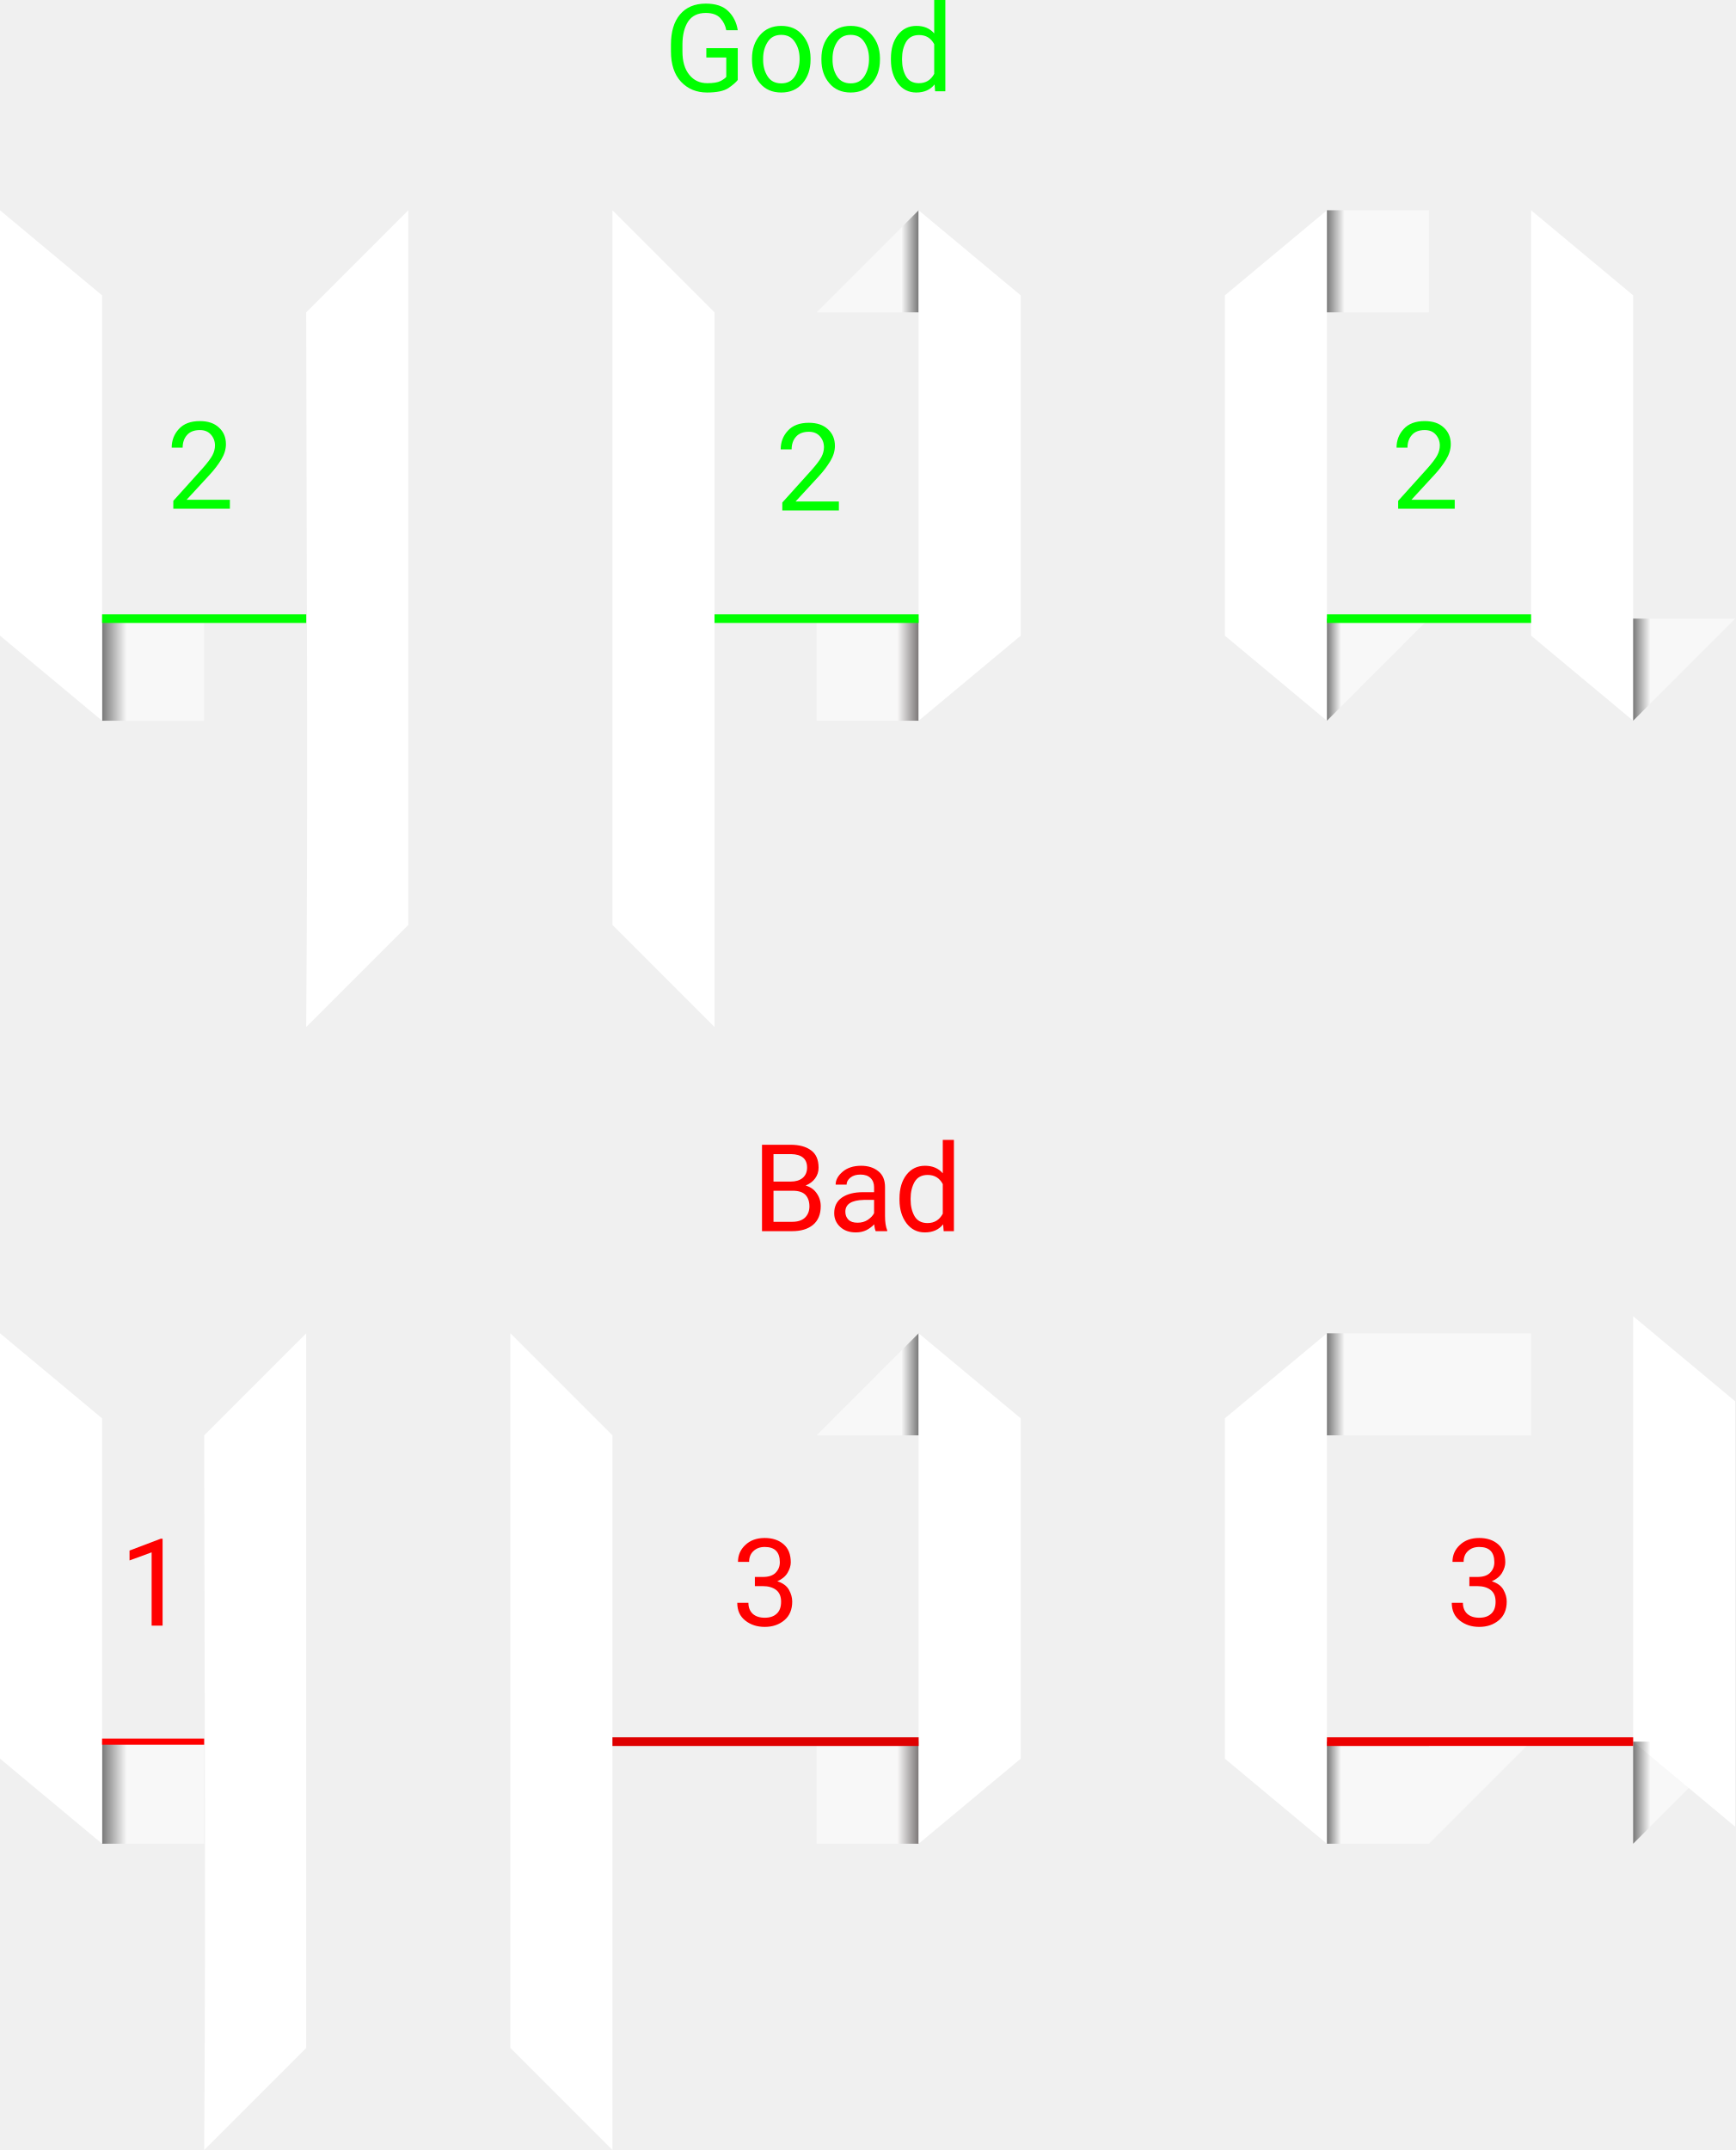
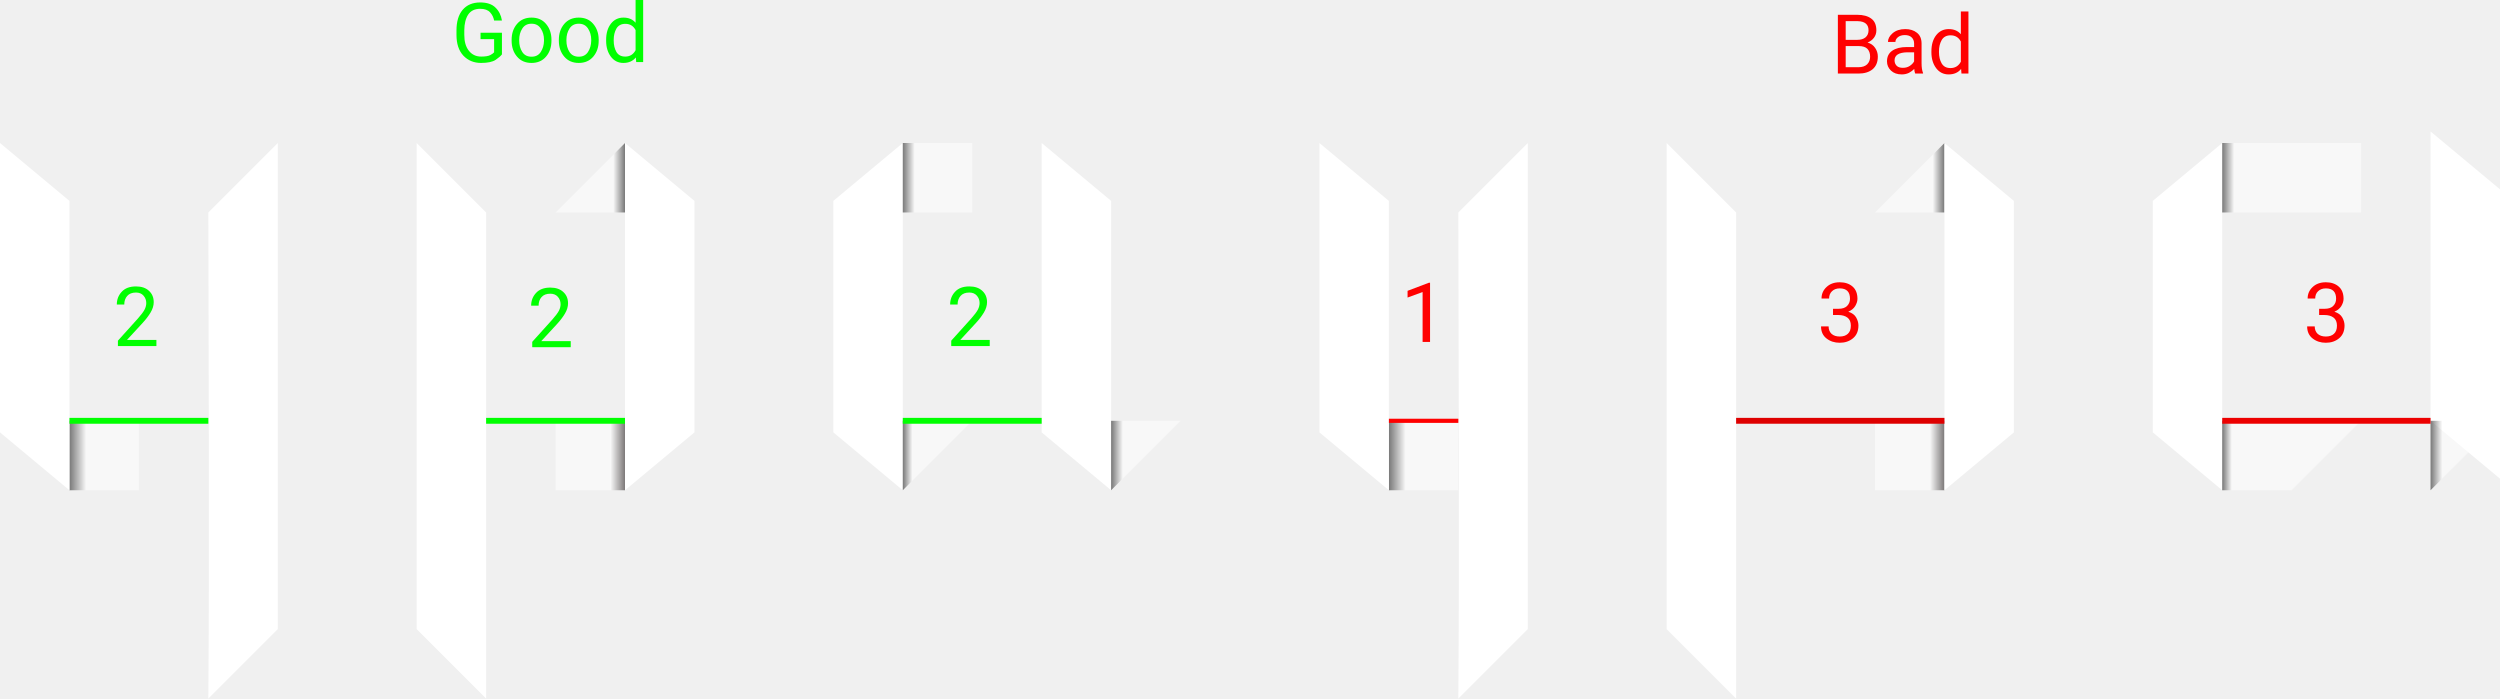
- <svg xmlns="http://www.w3.org/2000/svg" width="150.961mm" height="187.009mm" version="1.1" viewBox="0 0 150.961 187.009" id="svg9003">
+ <svg xmlns="http://www.w3.org/2000/svg" width="319.68mm" height="89.329mm" version="1.1" viewBox="0 0 319.68 89.329" id="svg9003">
  <defs id="defs8948">
-     <linearGradient id="linearGradient6004" x1="241.28" x2="239.76" y1="225.96" y2="225.96" gradientUnits="userSpaceOnUse" gradientTransform="translate(-124.319,-97.68)">
+     <linearGradient id="linearGradient6004" x1="241.28" x2="239.76" y1="225.96" y2="225.96" gradientUnits="userSpaceOnUse" gradientTransform="translate(-124.319,4.5037109e-4)">
      <stop stop-color="#fff" offset="0" id="stop8913" />
      <stop stop-opacity=".978" offset="1" id="stop8915" />
    </linearGradient>
-     <linearGradient id="linearGradient6018" x1="240.984" x2="239.76" y1="270.36" y2="270.36" gradientUnits="userSpaceOnUse" gradientTransform="translate(-124.319,-97.68)">
+     <linearGradient id="linearGradient6018" x1="240.984" x2="239.76" y1="270.36" y2="270.36" gradientUnits="userSpaceOnUse" gradientTransform="translate(-124.319,4.5037109e-4)">
      <stop stop-color="#fff" offset="0" id="stop8918" />
      <stop offset="1" id="stop8920" />
    </linearGradient>
-     <linearGradient id="linearGradient6026" x1="267.897" x2="266.4" y1="270.36" y2="270.36" gradientUnits="userSpaceOnUse" gradientTransform="translate(-124.319,-97.68)">
+     <linearGradient id="linearGradient6026" x1="267.897" x2="266.4" y1="270.36" y2="270.36" gradientUnits="userSpaceOnUse" gradientTransform="translate(-124.319,4.5037109e-4)">
      <stop stop-color="#fff" offset="0" id="stop8923" />
      <stop offset="1" id="stop8925" />
    </linearGradient>
-     <linearGradient id="linearGradient6034" x1="176.11" x2="177.6" y1="225.96" y2="225.96" gradientUnits="userSpaceOnUse" gradientTransform="translate(-97.67899,-97.68044)">
+     <linearGradient id="linearGradient6034" x1="176.11" x2="177.6" y1="225.96" y2="225.96" gradientUnits="userSpaceOnUse" gradientTransform="translate(-97.679,1.6371094e-5)">
      <stop stop-color="#fff" offset="0" id="stop8928" />
      <stop offset="1" id="stop8930" />
    </linearGradient>
-     <linearGradient id="linearGradient6042" x1="175.748" x2="177.6" y1="270.36" y2="270.36" gradientUnits="userSpaceOnUse" gradientTransform="translate(-97.67899,-97.68044)">
+     <linearGradient id="linearGradient6042" x1="175.748" x2="177.6" y1="270.36" y2="270.36" gradientUnits="userSpaceOnUse" gradientTransform="translate(-97.679,1.6371094e-5)">
      <stop stop-color="#fff" offset="0" id="stop8933" />
      <stop stop-color="#080000" offset="1" id="stop8935" />
    </linearGradient>
-     <linearGradient id="linearGradient6050" x1="108.693" x2="106.56" y1="270.36" y2="270.36" gradientUnits="userSpaceOnUse" gradientTransform="translate(-97.67899,-97.68044)">
+     <linearGradient id="linearGradient6050" x1="108.693" x2="106.56" y1="270.36" y2="270.36" gradientUnits="userSpaceOnUse" gradientTransform="translate(-97.679,1.6371094e-5)">
      <stop stop-color="#fff" offset="0" id="stop8938" />
      <stop offset="1" id="stop8940" />
    </linearGradient>
-     <linearGradient id="linearGradient6018-1" x1="240.984" x2="239.76" y1="270.36" y2="270.36" gradientUnits="userSpaceOnUse" gradientTransform="translate(-124.319,4.5341797e-4)">
+     <linearGradient id="linearGradient6018-1" x1="240.984" x2="239.76" y1="270.36" y2="270.36" gradientUnits="userSpaceOnUse" gradientTransform="translate(44.4,4.6737109e-4)">
      <stop stop-color="#fff" offset="0" id="stop8918-5" />
      <stop offset="1" id="stop8920-5" />
    </linearGradient>
-     <linearGradient id="linearGradient6004-4" x1="241.28" x2="239.76" y1="225.96" y2="225.96" gradientUnits="userSpaceOnUse" gradientTransform="translate(-124.319,4.5341797e-4)">
+     <linearGradient id="linearGradient6004-4" x1="241.28" x2="239.76" y1="225.96" y2="225.96" gradientUnits="userSpaceOnUse" gradientTransform="translate(44.4,4.6737109e-4)">
      <stop stop-color="#fff" offset="0" id="stop8913-7" />
      <stop stop-opacity=".978" offset="1" id="stop8915-6" />
    </linearGradient>
-     <linearGradient id="linearGradient6026-5" x1="267.897" x2="266.4" y1="270.36" y2="270.36" gradientUnits="userSpaceOnUse" gradientTransform="translate(-124.319,4.5341797e-4)">
+     <linearGradient id="linearGradient6026-5" x1="267.897" x2="266.4" y1="270.36" y2="270.36" gradientUnits="userSpaceOnUse" gradientTransform="translate(44.4,4.6737109e-4)">
      <stop stop-color="#fff" offset="0" id="stop8923-6" />
      <stop offset="1" id="stop8925-9" />
    </linearGradient>
-     <linearGradient id="linearGradient6042-3" x1="175.748" x2="177.6" y1="270.36" y2="270.36" gradientUnits="userSpaceOnUse" gradientTransform="translate(-97.679,1.9417969e-5)">
+     <linearGradient id="linearGradient6042-3" x1="175.748" x2="177.6" y1="270.36" y2="270.36" gradientUnits="userSpaceOnUse" gradientTransform="translate(71.03999,3.3371094e-5)">
      <stop stop-color="#fff" offset="0" id="stop8933-7" />
      <stop stop-color="#080000" offset="1" id="stop8935-4" />
    </linearGradient>
-     <linearGradient id="linearGradient6034-5" x1="176.11" x2="177.6" y1="225.96" y2="225.96" gradientUnits="userSpaceOnUse" gradientTransform="translate(-97.679,1.9417969e-5)">
+     <linearGradient id="linearGradient6034-5" x1="176.11" x2="177.6" y1="225.96" y2="225.96" gradientUnits="userSpaceOnUse" gradientTransform="translate(71.03999,3.3371094e-5)">
      <stop stop-color="#fff" offset="0" id="stop8928-2" />
      <stop offset="1" id="stop8930-5" />
    </linearGradient>
-     <linearGradient id="linearGradient6050-4" x1="108.693" x2="106.56" y1="270.36" y2="270.36" gradientUnits="userSpaceOnUse" gradientTransform="translate(-97.679,1.9417969e-5)">
+     <linearGradient id="linearGradient6050-4" x1="108.693" x2="106.56" y1="270.36" y2="270.36" gradientUnits="userSpaceOnUse" gradientTransform="translate(71.03999,3.3371094e-5)">
      <stop stop-color="#fff" offset="0" id="stop8938-7" />
      <stop offset="1" id="stop8940-4" />
    </linearGradient>
  </defs>
-   <g transform="translate(0,-109.991)" id="g9001">
-     <path style="fill:#ffffff;stroke-width:0.072" id="path8955" d="m 26.641,137.16 8.88,-8.88 v 62.16 l -8.88,8.88 c 0.155,-20.523 0.031,-41.482 0,-62.16 z" />
-     <path style="fill:#ffffff;stroke-width:0.072" id="path8957" d="m 53.281,128.28 8.88,8.88 v 62.16 l -8.88,-8.88 z" />
-     <path d="m 8.881,163.8 8.88,-4.4e-4 V 172.68 l -8.88,1e-5 z" id="path8965" style="opacity:0.5;fill:url(#linearGradient6050)" />
-     <path d="m 79.921,128.279 -1.8e-4,8.88 h -8.88 z" id="path8967" style="opacity:0.5;fill:url(#linearGradient6034);stroke-width:0.073" />
-     <path style="fill:#ffffff;stroke-width:0.068" id="path8971" d="M 115.441,128.28 V 165.28 c 0,0 1.5e-4,7.4 0,7.4 l -8.88,-7.4 v -29.6 z" />
-     <path style="fill:#ffffff;stroke-width:0.068" id="path8973" d="m 133.201,128.28 8.88,7.4 2.4e-4,37 c 0,0 -8.88,-7.4 -8.88,-7.4 z" />
-     <path style="fill:#ffffff;stroke-width:0.068" id="path8981" d="m 9.1e-6,128.28 8.881,7.4 v 37 l -8.88,-7.4 z" />
-     <path d="m 79.922,172.68 h -8.88 v -8.88 h 8.88 z" id="path8985" style="opacity:0.5;fill:url(#linearGradient6042);stroke-width:0.073" />
-     <path d="m 142.081,163.8 h 8.88 l -8.88,8.88 z" id="path8987" style="opacity:0.5;fill:url(#linearGradient6026);stroke-width:0.073" />
-     <path d="m 115.441,128.28 8.879,-2.9e-4 4.5e-4,8.88 h -8.88 z" id="path8989" style="opacity:0.5;fill:url(#linearGradient6004);stroke-width:0.073" />
-     <path d="m 79.921,128.28 8.88,7.4 v 29.6 l -8.88,7.4 z" id="path8997" style="fill:#ffffff;stroke-width:0.068" />
-     <path d="m 115.441,163.8 h 8.88 l -8.88,8.88 c 0,0 -1.5e-4,-8.88 0,-8.88 z" id="path8999" style="opacity:0.5;fill:url(#linearGradient6018);stroke-width:0.073" />
-     <path style="fill:none;stroke:#00ff00;stroke-width:0.75;stroke-linecap:butt;stroke-linejoin:miter;stroke-miterlimit:4;stroke-dasharray:none;stroke-opacity:1" d="M 8.881,163.8 H 26.641" id="path10798" />
-     <path style="fill:none;stroke:#00ff00;stroke-width:0.75;stroke-linecap:butt;stroke-linejoin:miter;stroke-miterlimit:4;stroke-dasharray:none;stroke-opacity:1" d="m 62.161,163.8 h 17.76" id="path10800" />
-     <path style="fill:none;stroke:#00ff00;stroke-width:0.75;stroke-linecap:butt;stroke-linejoin:miter;stroke-miterlimit:4;stroke-dasharray:none;stroke-opacity:1" d="m 115.441,163.8 h 17.76" id="path10802" />
-     <path style="fill:#ffffff;stroke-width:0.072" id="path8955-4" d="m 17.761,234.84 8.88,-8.88 v 62.16 l -8.88,8.88 c 0.155,-20.523 0.031,-41.482 0,-62.16 z" />
-     <path style="fill:#ffffff;stroke-width:0.072" id="path8957-3" d="m 44.401,225.96 8.88,8.88 v 62.16 l -8.88,-8.88 z" />
-     <path d="m 8.881,261.48 8.88,-5.3e-4 v 8.88 l -8.88,10e-6 z" id="path8965-0" style="opacity:0.5;fill:url(#linearGradient6050-4);stroke-width:1" />
-     <path d="m 79.921,225.96 -1.8e-4,8.88 h -8.88 z" id="path8967-7" style="opacity:0.5;fill:url(#linearGradient6034-5);stroke-width:0.073" />
-     <path style="fill:#ffffff;stroke-width:0.068" id="path8971-8" d="m 115.441,225.96 v 37 c 0,0 1.5e-4,7.4 0,7.4 l -8.88,-7.4 v -29.6 z" />
-     <path style="fill:#ffffff;stroke-width:0.068" id="path8973-6" d="m 142.081,224.48 8.88,7.4 2.4e-4,37 c 0,0 -8.88,-7.4 -8.88,-7.4 z" />
-     <path style="fill:#ffffff;stroke-width:0.068" id="path8981-8" d="m 0,225.96 8.881,7.4 v 37 l -8.88,-7.4 z" />
-     <path d="M 79.921,270.36 H 71.041 v -8.88 h 8.88 z" id="path8985-8" style="opacity:0.5;fill:url(#linearGradient6042-3);stroke-width:0.073" />
-     <path d="m 142.081,261.48 h 8.88 l -8.88,8.88 z" id="path8987-4" style="opacity:0.5;fill:url(#linearGradient6026-5);stroke-width:0.073" />
-     <path d="m 115.441,225.96 17.76,-4.4e-4 v 8.88 l -17.76,4.4e-4 z" id="path8989-3" style="opacity:0.5;fill:url(#linearGradient6004-4);stroke-width:0.073" />
-     <path d="m 79.921,225.96 8.88,7.4 v 29.6 l -8.88,7.4 z" id="path8997-1" style="fill:#ffffff;stroke-width:0.068" />
-     <path d="m 115.441,261.48 17.76,-4.4e-4 -8.88,8.88 -8.88,4.5e-4 c 0,0 -1.5e-4,-8.88 0,-8.88 z" id="path8999-4" style="opacity:0.5;fill:url(#linearGradient6018-1);stroke-width:0.073" />
-     <path style="fill:none;stroke:#ff0000;stroke-width:0.53;stroke-linecap:butt;stroke-linejoin:miter;stroke-miterlimit:4;stroke-dasharray:none;stroke-opacity:1" d="m 8.881,261.48 h 8.88" id="path10798-9" />
-     <path style="fill:none;stroke:#de0000;stroke-width:0.75;stroke-linecap:butt;stroke-linejoin:miter;stroke-miterlimit:4;stroke-dasharray:none;stroke-opacity:1" d="m 53.281,261.48 26.64,4.5e-4" id="path10800-2" />
-     <path style="fill:none;stroke:#ec0000;stroke-width:0.75;stroke-linecap:butt;stroke-linejoin:miter;stroke-miterlimit:4;stroke-dasharray:none;stroke-opacity:1" d="m 115.441,261.48 26.64,-4.5e-4" id="path10802-0" />
-     <text xml:space="preserve" style="font-style:normal;font-weight:normal;font-size:10.583px;line-height:1.25;font-family:sans-serif;letter-spacing:0px;word-spacing:0px;fill:#000000;fill-opacity:1;stroke:none;stroke-width:0.265" x="57.746" y="117.928" id="text10917">
-       <tspan id="tspan10915" x="57.746" y="117.928" style="font-style:normal;font-variant:normal;font-weight:normal;font-stretch:normal;font-family:Roboto;-inkscape-font-specification:Roboto;fill:#00ff00;fill-opacity:1;stroke-width:0.265">Good</tspan>
+   <g transform="translate(0,-207.671)" id="g9001">
+     <path style="fill:#ffffff;stroke-width:0.072" id="path8955" d="m 26.641,234.84 8.88,-8.88 v 62.16 l -8.88,8.88 c 0.155,-20.523 0.031,-41.482 0,-62.16 z" />
+     <path style="fill:#ffffff;stroke-width:0.072" id="path8957" d="m 53.281,225.96 8.88,8.88 v 62.16 l -8.88,-8.88 z" />
+     <path d="m 8.881,261.48 8.88,-4.4e-4 v 8.88 l -8.88,1e-5 z" id="path8965" style="opacity:0.5;fill:url(#linearGradient6050)" />
+     <path d="m 79.921,225.96 -1.8e-4,8.88 h -8.88 z" id="path8967" style="opacity:0.5;fill:url(#linearGradient6034);stroke-width:0.073" />
+     <path style="fill:#ffffff;stroke-width:0.068" id="path8971" d="m 115.441,225.96 v 37 c 0,0 1.5e-4,7.4 0,7.4 l -8.88,-7.4 v -29.6 z" />
+     <path style="fill:#ffffff;stroke-width:0.068" id="path8973" d="m 133.201,225.96 8.88,7.4 2.4e-4,37 c 0,0 -8.88,-7.4 -8.88,-7.4 z" />
+     <path style="fill:#ffffff;stroke-width:0.068" id="path8981" d="m 0,225.96 8.881,7.4 v 37 l -8.88,-7.4 z" />
+     <path d="m 79.922,270.36 h -8.88 v -8.88 h 8.88 z" id="path8985" style="opacity:0.5;fill:url(#linearGradient6042);stroke-width:0.073" />
+     <path d="m 142.081,261.48 h 8.88 l -8.88,8.88 z" id="path8987" style="opacity:0.5;fill:url(#linearGradient6026);stroke-width:0.073" />
+     <path d="m 115.441,225.96 8.879,-2.9e-4 4.5e-4,8.88 H 115.441 Z" id="path8989" style="opacity:0.5;fill:url(#linearGradient6004);stroke-width:0.073" />
+     <path d="m 79.921,225.96 8.88,7.4 v 29.6 l -8.88,7.4 z" id="path8997" style="fill:#ffffff;stroke-width:0.068" />
+     <path d="m 115.441,261.48 h 8.88 l -8.88,8.88 c 0,0 -1.5e-4,-8.88 0,-8.88 z" id="path8999" style="opacity:0.5;fill:url(#linearGradient6018);stroke-width:0.073" />
+     <path style="fill:none;stroke:#00ff00;stroke-width:0.75;stroke-linecap:butt;stroke-linejoin:miter;stroke-miterlimit:4;stroke-dasharray:none;stroke-opacity:1" d="M 8.881,261.48 H 26.641" id="path10798" />
+     <path style="fill:none;stroke:#00ff00;stroke-width:0.75;stroke-linecap:butt;stroke-linejoin:miter;stroke-miterlimit:4;stroke-dasharray:none;stroke-opacity:1" d="m 62.161,261.48 h 17.76" id="path10800" />
+     <path style="fill:none;stroke:#00ff00;stroke-width:0.75;stroke-linecap:butt;stroke-linejoin:miter;stroke-miterlimit:4;stroke-dasharray:none;stroke-opacity:1" d="m 115.441,261.48 h 17.76" id="path10802" />
+     <path style="fill:#ffffff;stroke-width:0.072" id="path8955-4" d="m 186.48,234.84 8.88,-8.88 v 62.16 l -8.88,8.88 c 0.155,-20.523 0.031,-41.482 0,-62.16 z" />
+     <path style="fill:#ffffff;stroke-width:0.072" id="path8957-3" d="m 213.12,225.96 8.88,8.88 v 62.16 l -8.88,-8.88 z" />
+     <path d="m 177.6,261.48 8.88,-5.3e-4 v 8.88 l -8.88,1e-5 z" id="path8965-0" style="opacity:0.5;fill:url(#linearGradient6050-4);stroke-width:1" />
+     <path d="m 248.64,225.96 -1.8e-4,8.88 h -8.88 z" id="path8967-7" style="opacity:0.5;fill:url(#linearGradient6034-5);stroke-width:0.073" />
+     <path style="fill:#ffffff;stroke-width:0.068" id="path8971-8" d="m 284.16,225.96 v 37 c 0,0 1.5e-4,7.4 0,7.4 l -8.88,-7.4 v -29.6 z" />
+     <path style="fill:#ffffff;stroke-width:0.068" id="path8973-6" d="m 310.8,224.48 8.88,7.4 2.4e-4,37 c 0,0 -8.88,-7.4 -8.88,-7.4 z" />
+     <path style="fill:#ffffff;stroke-width:0.068" id="path8981-8" d="m 168.719,225.96 8.881,7.4 v 37 l -8.88,-7.4 z" />
+     <path d="m 248.64,270.36 h -8.88 v -8.88 h 8.88 z" id="path8985-8" style="opacity:0.5;fill:url(#linearGradient6042-3);stroke-width:0.073" />
+     <path d="m 310.8,261.48 h 8.88 l -8.88,8.88 z" id="path8987-4" style="opacity:0.5;fill:url(#linearGradient6026-5);stroke-width:0.073" />
+     <path d="m 284.16,225.96 17.76,-4.4e-4 v 8.88 l -17.76,4.4e-4 z" id="path8989-3" style="opacity:0.5;fill:url(#linearGradient6004-4);stroke-width:0.073" />
+     <path d="m 248.64,225.96 8.88,7.4 v 29.6 l -8.88,7.4 z" id="path8997-1" style="fill:#ffffff;stroke-width:0.068" />
+     <path d="m 284.16,261.48 17.76,-4.4e-4 -8.88,8.88 -8.88,4.5e-4 c 0,0 -1.5e-4,-8.88 0,-8.88 z" id="path8999-4" style="opacity:0.5;fill:url(#linearGradient6018-1);stroke-width:0.073" />
+     <path style="fill:none;stroke:#ff0000;stroke-width:0.53;stroke-linecap:butt;stroke-linejoin:miter;stroke-miterlimit:4;stroke-dasharray:none;stroke-opacity:1" d="M 177.6,261.48 H 186.48" id="path10798-9" />
+     <path style="fill:none;stroke:#de0000;stroke-width:0.75;stroke-linecap:butt;stroke-linejoin:miter;stroke-miterlimit:4;stroke-dasharray:none;stroke-opacity:1" d="m 222,261.48 26.64,4.5e-4" id="path10800-2" />
+     <path style="fill:none;stroke:#ec0000;stroke-width:0.75;stroke-linecap:butt;stroke-linejoin:miter;stroke-miterlimit:4;stroke-dasharray:none;stroke-opacity:1" d="m 284.16,261.48 26.64,-4.5e-4" id="path10802-0" />
+     <text xml:space="preserve" style="font-style:normal;font-weight:normal;font-size:10.583px;line-height:1.25;font-family:sans-serif;letter-spacing:0px;word-spacing:0px;fill:#000000;fill-opacity:1;stroke:none;stroke-width:0.265" x="57.746" y="215.609" id="text10917">
+       <tspan id="tspan10915" x="57.746" y="215.609" style="font-style:normal;font-variant:normal;font-weight:normal;font-stretch:normal;font-family:Roboto;-inkscape-font-specification:Roboto;fill:#00ff00;fill-opacity:1;stroke-width:0.265">Good</tspan>
    </text>
-     <text xml:space="preserve" style="font-style:normal;font-weight:normal;font-size:10.583px;line-height:1.25;font-family:sans-serif;letter-spacing:0px;word-spacing:0px;fill:#ff0000;fill-opacity:1;stroke:none;stroke-width:0.265" x="65.419" y="217.08" id="text10917-6">
-       <tspan id="tspan10915-8" x="65.419" y="217.08" style="font-style:normal;font-variant:normal;font-weight:normal;font-stretch:normal;font-family:Roboto;-inkscape-font-specification:Roboto;fill:#ff0000;fill-opacity:1;stroke-width:0.265">Bad</tspan>
+     <text xml:space="preserve" style="font-style:normal;font-weight:normal;font-size:10.583px;line-height:1.25;font-family:sans-serif;letter-spacing:0px;word-spacing:0px;fill:#ff0000;fill-opacity:1;stroke:none;stroke-width:0.265" x="234.138" y="217.08" id="text10917-6">
+       <tspan id="tspan10915-8" x="234.138" y="217.08" style="font-style:normal;font-variant:normal;font-weight:normal;font-stretch:normal;font-family:Roboto;-inkscape-font-specification:Roboto;fill:#ff0000;fill-opacity:1;stroke-width:0.265">Bad</tspan>
    </text>
-     <text xml:space="preserve" style="font-style:normal;font-weight:normal;font-size:10.583px;line-height:1.25;font-family:sans-serif;letter-spacing:0px;word-spacing:0px;fill:#000000;fill-opacity:1;stroke:none;stroke-width:0.265" x="14.453" y="154.242" id="text10939">
-       <tspan id="tspan10937" x="14.453" y="154.242" style="font-style:normal;font-variant:normal;font-weight:normal;font-stretch:normal;font-family:Roboto;-inkscape-font-specification:Roboto;fill:#00ff00;stroke-width:0.265">2</tspan>
+     <text xml:space="preserve" style="font-style:normal;font-weight:normal;font-size:10.583px;line-height:1.25;font-family:sans-serif;letter-spacing:0px;word-spacing:0px;fill:#000000;fill-opacity:1;stroke:none;stroke-width:0.265" x="14.453" y="251.923" id="text10939">
+       <tspan id="tspan10937" x="14.453" y="251.923" style="font-style:normal;font-variant:normal;font-weight:normal;font-stretch:normal;font-family:Roboto;-inkscape-font-specification:Roboto;fill:#00ff00;stroke-width:0.265">2</tspan>
    </text>
-     <text xml:space="preserve" style="font-style:normal;font-weight:normal;font-size:10.583px;line-height:1.25;font-family:sans-serif;letter-spacing:0px;word-spacing:0px;fill:#000000;fill-opacity:1;stroke:none;stroke-width:0.265" x="67.435" y="154.391" id="text10939-9">
-       <tspan id="tspan10937-2" x="67.435" y="154.391" style="font-style:normal;font-variant:normal;font-weight:normal;font-stretch:normal;font-family:Roboto;-inkscape-font-specification:Roboto;fill:#00ff00;stroke-width:0.265">2</tspan>
+     <text xml:space="preserve" style="font-style:normal;font-weight:normal;font-size:10.583px;line-height:1.25;font-family:sans-serif;letter-spacing:0px;word-spacing:0px;fill:#000000;fill-opacity:1;stroke:none;stroke-width:0.265" x="67.435" y="252.071" id="text10939-9">
+       <tspan id="tspan10937-2" x="67.435" y="252.071" style="font-style:normal;font-variant:normal;font-weight:normal;font-stretch:normal;font-family:Roboto;-inkscape-font-specification:Roboto;fill:#00ff00;stroke-width:0.265">2</tspan>
    </text>
-     <text xml:space="preserve" style="font-style:normal;font-weight:normal;font-size:10.583px;line-height:1.25;font-family:sans-serif;letter-spacing:0px;word-spacing:0px;fill:#000000;fill-opacity:1;stroke:none;stroke-width:0.265" x="121.013" y="154.242" id="text10939-6">
-       <tspan id="tspan10937-6" x="121.013" y="154.242" style="font-style:normal;font-variant:normal;font-weight:normal;font-stretch:normal;font-family:Roboto;-inkscape-font-specification:Roboto;fill:#00ff00;stroke-width:0.265">2</tspan>
+     <text xml:space="preserve" style="font-style:normal;font-weight:normal;font-size:10.583px;line-height:1.25;font-family:sans-serif;letter-spacing:0px;word-spacing:0px;fill:#000000;fill-opacity:1;stroke:none;stroke-width:0.265" x="121.013" y="251.923" id="text10939-6">
+       <tspan id="tspan10937-6" x="121.013" y="251.923" style="font-style:normal;font-variant:normal;font-weight:normal;font-stretch:normal;font-family:Roboto;-inkscape-font-specification:Roboto;fill:#00ff00;stroke-width:0.265">2</tspan>
    </text>
-     <text xml:space="preserve" style="font-style:normal;font-weight:normal;font-size:10.583px;line-height:1.25;font-family:sans-serif;letter-spacing:0px;word-spacing:0px;fill:#ff0000;fill-opacity:1;stroke:none;stroke-width:0.265;" x="10.377" y="251.391" id="text10969">
-       <tspan id="tspan10967" x="10.377" y="251.391" style="font-style:normal;font-variant:normal;font-weight:normal;font-stretch:normal;font-family:Roboto;-inkscape-font-specification:Roboto;stroke-width:0.265;fill:#ff0000;">1</tspan>
+     <text xml:space="preserve" style="font-style:normal;font-weight:normal;font-size:10.583px;line-height:1.25;font-family:sans-serif;letter-spacing:0px;word-spacing:0px;fill:#ff0000;fill-opacity:1;stroke:none;stroke-width:0.265" x="179.096" y="251.391" id="text10969">
+       <tspan id="tspan10967" x="179.096" y="251.391" style="font-style:normal;font-variant:normal;font-weight:normal;font-stretch:normal;font-family:Roboto;-inkscape-font-specification:Roboto;fill:#ff0000;stroke-width:0.265">1</tspan>
    </text>
-     <text xml:space="preserve" style="font-style:normal;font-weight:normal;font-size:10.583px;line-height:1.25;font-family:sans-serif;letter-spacing:0px;word-spacing:0px;fill:#ff0000;fill-opacity:1;stroke:none;stroke-width:0.265;" x="63.657" y="251.391" id="text10969-4">
-       <tspan id="tspan10967-9" x="63.657" y="251.391" style="font-style:normal;font-variant:normal;font-weight:normal;font-stretch:normal;font-family:Roboto;-inkscape-font-specification:Roboto;stroke-width:0.265;fill:#ff0000;">3</tspan>
+     <text xml:space="preserve" style="font-style:normal;font-weight:normal;font-size:10.583px;line-height:1.25;font-family:sans-serif;letter-spacing:0px;word-spacing:0px;fill:#ff0000;fill-opacity:1;stroke:none;stroke-width:0.265" x="232.376" y="251.391" id="text10969-4">
+       <tspan id="tspan10967-9" x="232.376" y="251.391" style="font-style:normal;font-variant:normal;font-weight:normal;font-stretch:normal;font-family:Roboto;-inkscape-font-specification:Roboto;fill:#ff0000;stroke-width:0.265">3</tspan>
    </text>
-     <text xml:space="preserve" style="font-style:normal;font-weight:normal;font-size:10.583px;line-height:1.25;font-family:sans-serif;letter-spacing:0px;word-spacing:0px;fill:#ff0000;fill-opacity:1;stroke:none;stroke-width:0.265;" x="125.817" y="251.391" id="text10969-5">
-       <tspan id="tspan10967-0" x="125.817" y="251.391" style="font-style:normal;font-variant:normal;font-weight:normal;font-stretch:normal;font-family:Roboto;-inkscape-font-specification:Roboto;stroke-width:0.265;fill:#ff0000;">3</tspan>
+     <text xml:space="preserve" style="font-style:normal;font-weight:normal;font-size:10.583px;line-height:1.25;font-family:sans-serif;letter-spacing:0px;word-spacing:0px;fill:#ff0000;fill-opacity:1;stroke:none;stroke-width:0.265" x="294.536" y="251.391" id="text10969-5">
+       <tspan id="tspan10967-0" x="294.536" y="251.391" style="font-style:normal;font-variant:normal;font-weight:normal;font-stretch:normal;font-family:Roboto;-inkscape-font-specification:Roboto;fill:#ff0000;stroke-width:0.265">3</tspan>
    </text>
  </g>
</svg>
